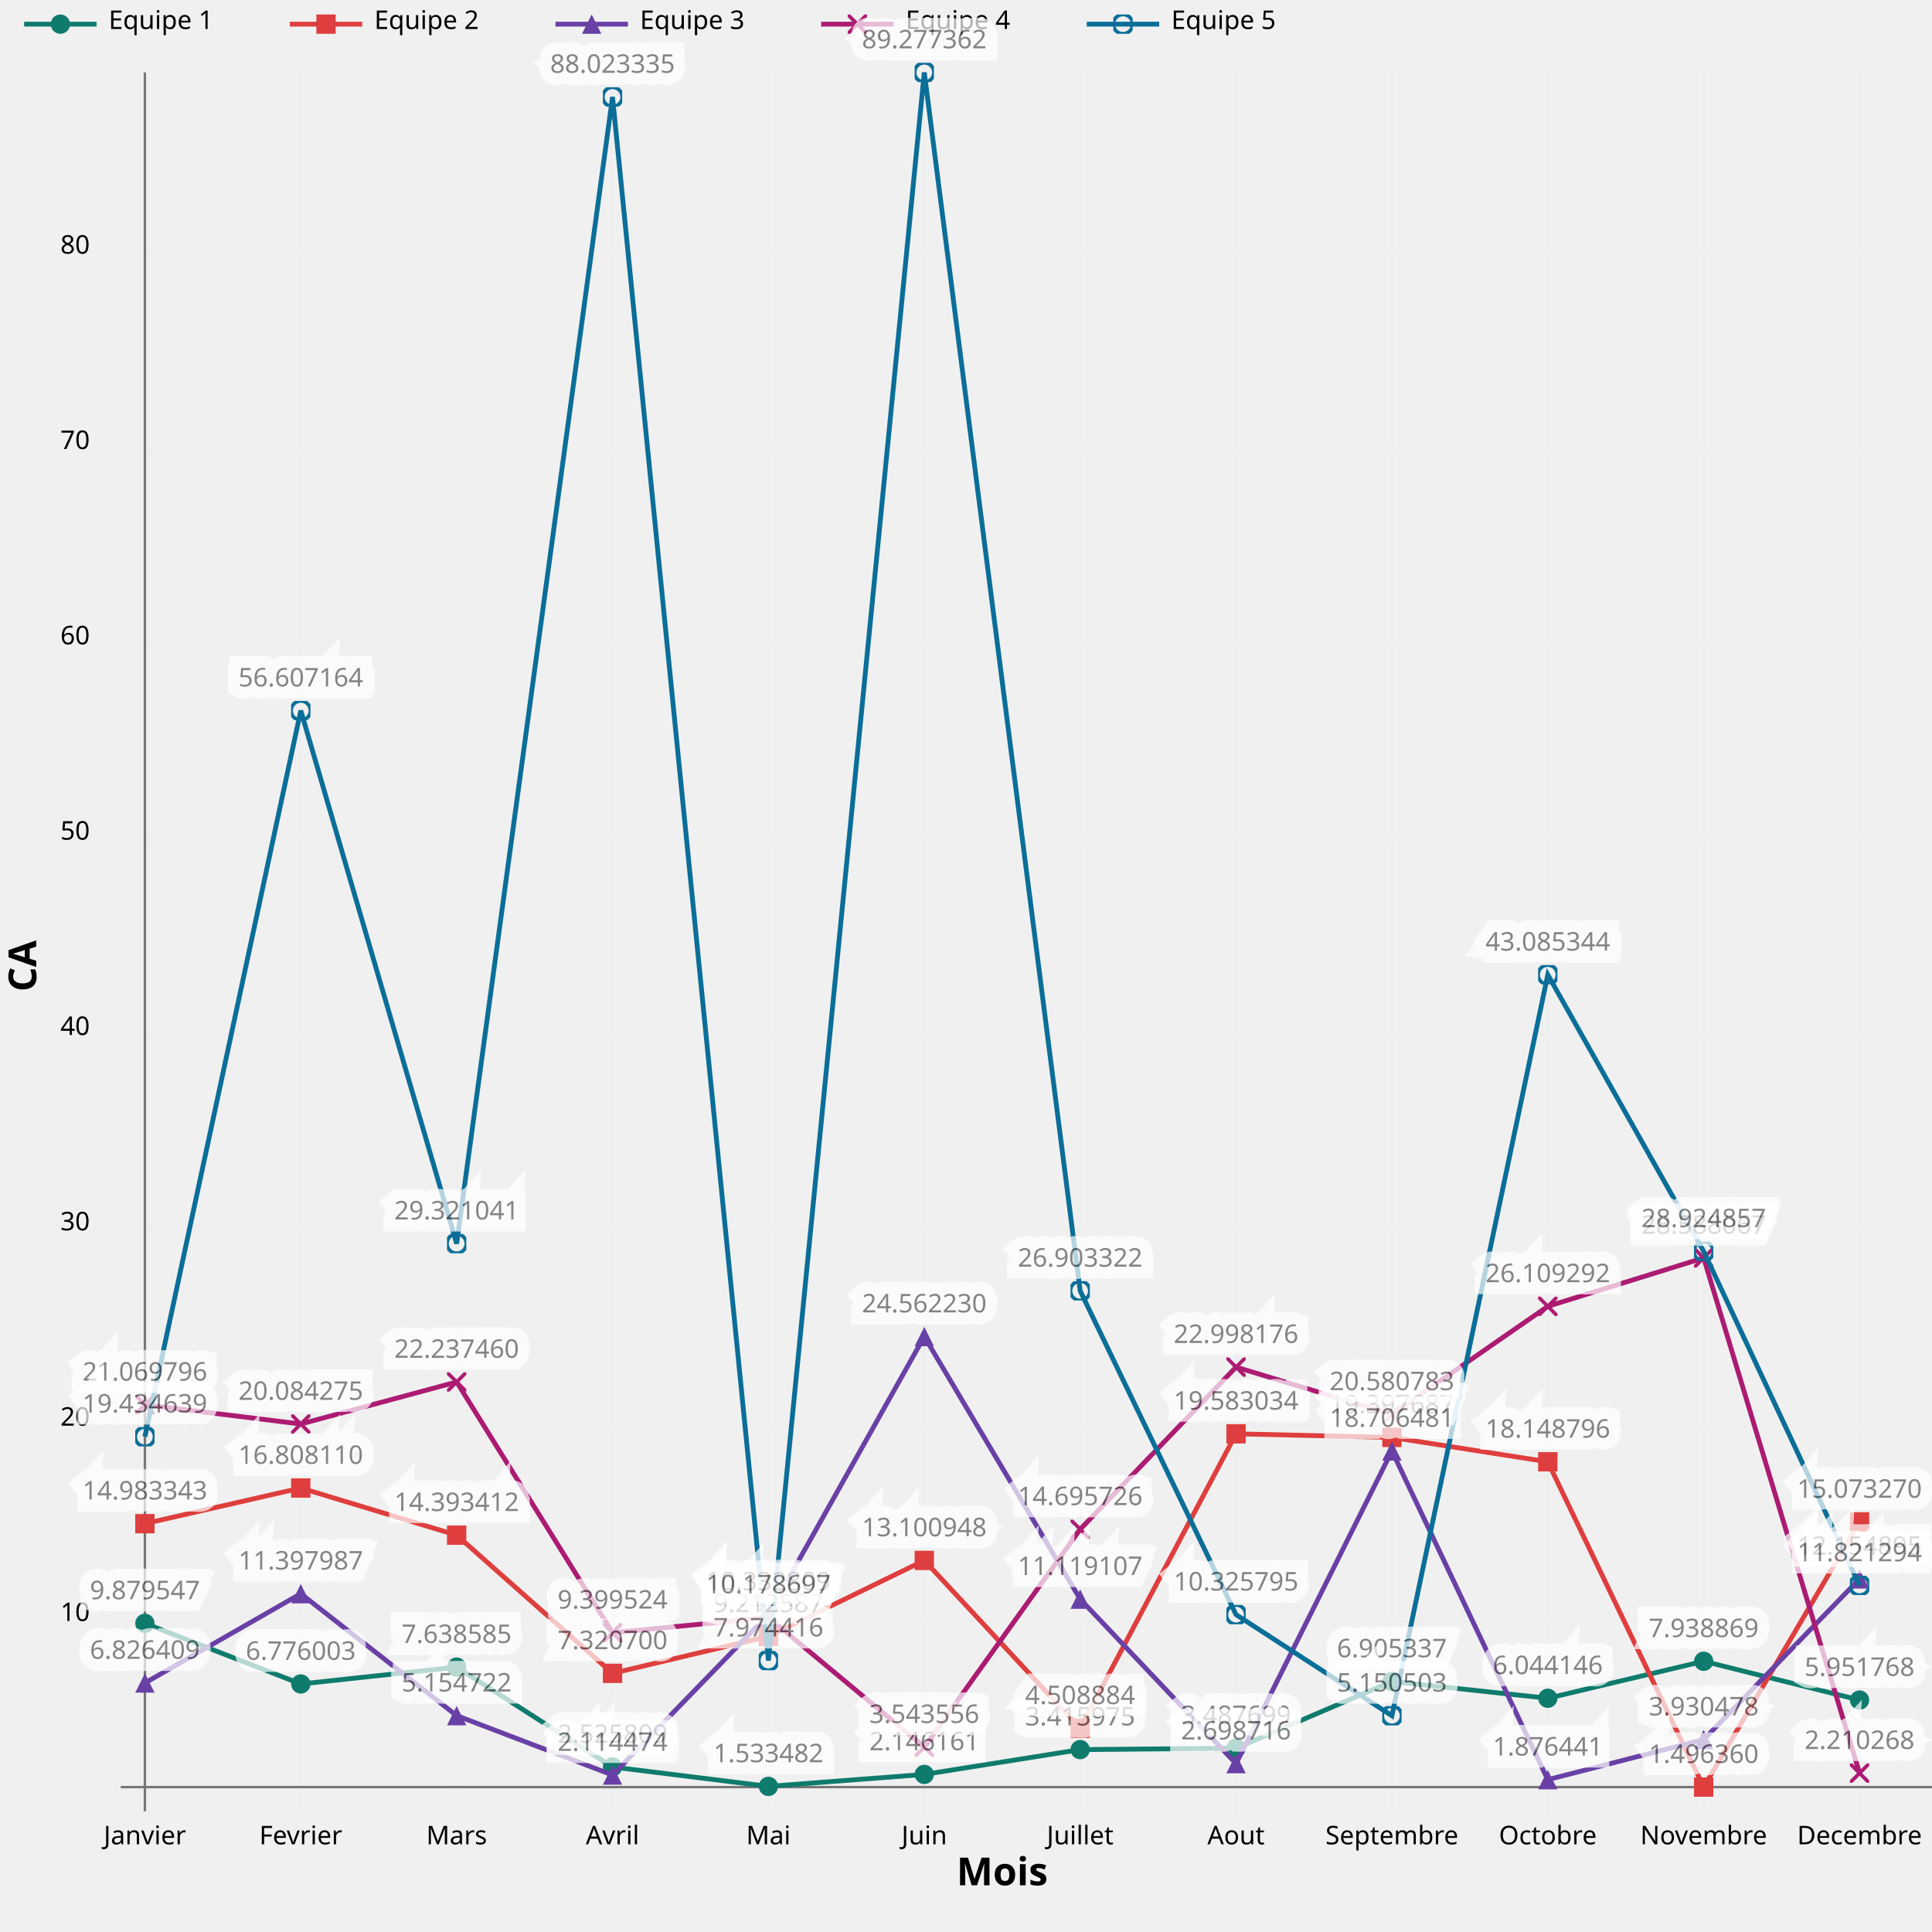
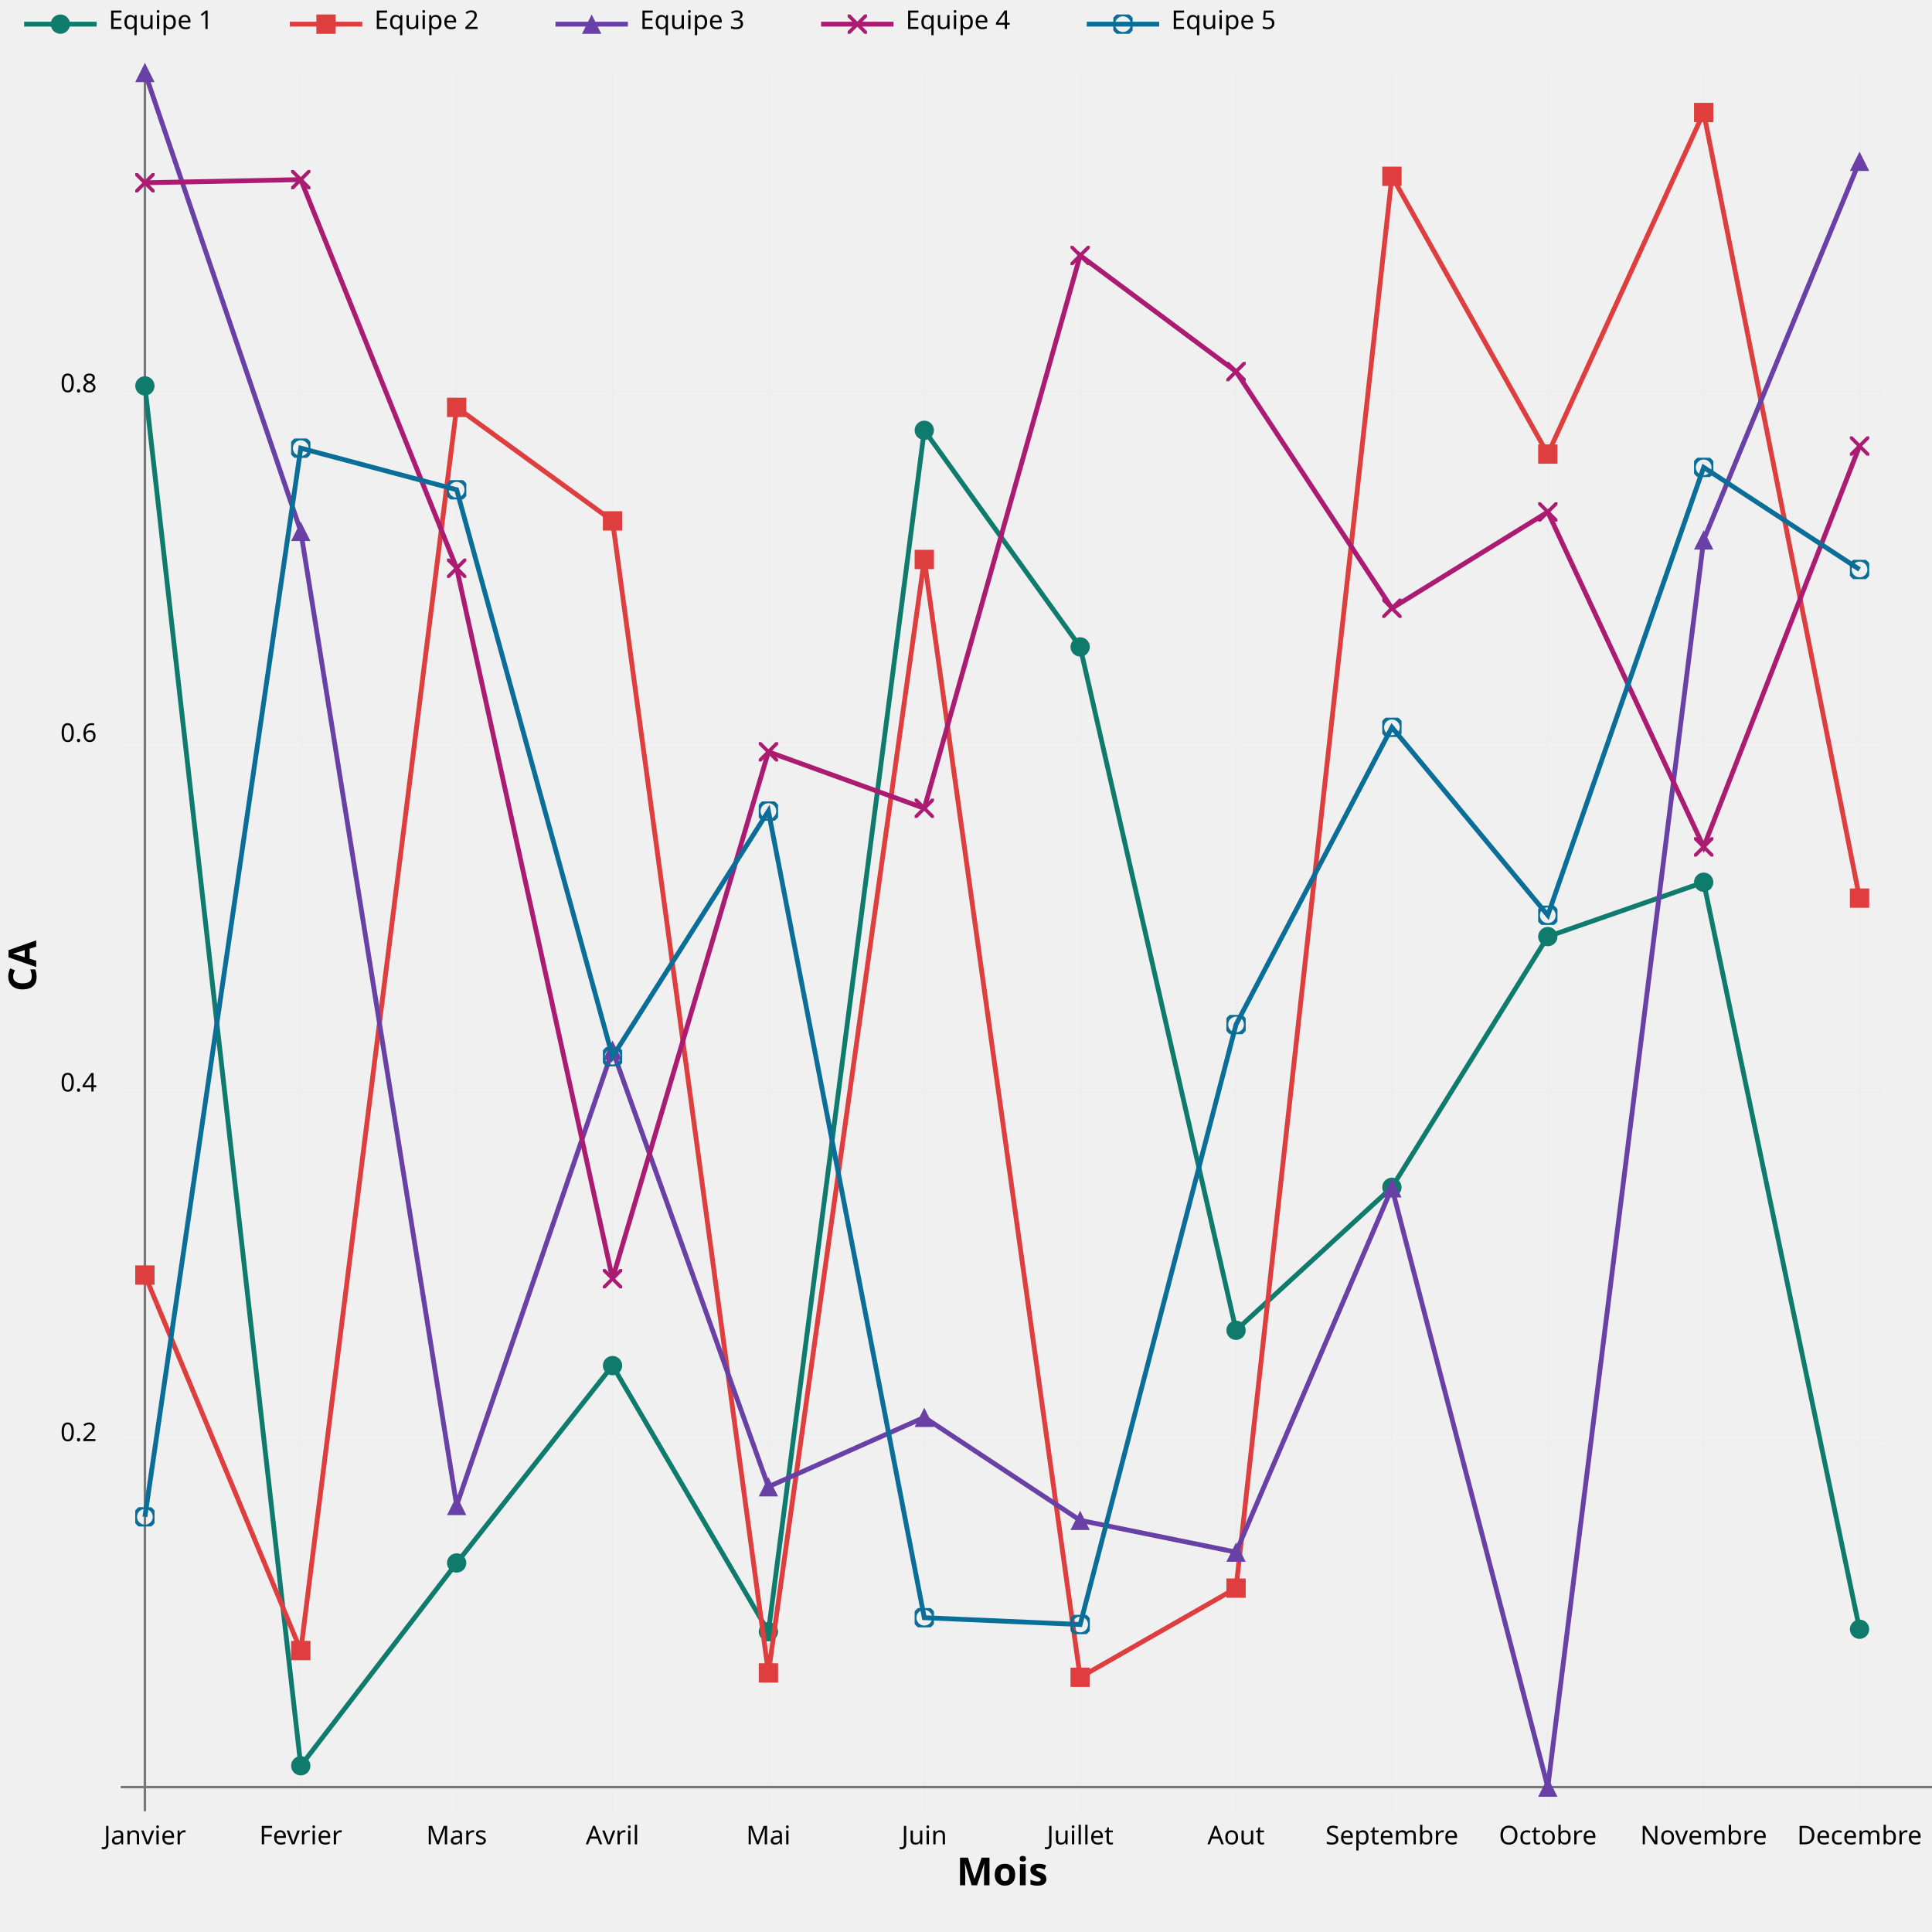
<svg xmlns="http://www.w3.org/2000/svg" varsion="1.1" width="800" height="800">
-   <style>text { font-size: 8pt; font-family: sans-serif }  .axislegend { font-size: 12pt; font-weight: bold } .hovercircle {z-index:0; cursor:pointer; } .value {z-index: 1; background-color: #fff; opacity: 0.7; } </style>
+   <style>text { font-size: 8pt; font-family: sans-serif }  .axislegend { font-size: 12pt; font-weight: bold } .hovercircle {z-index:0; cursor:pointer; } .value {z-index: 1; display:none; background-color: #fff; opacity: 0.7; } .hovercircle:hover + .value { display:block; }</style>
  <defs>
    <marker id="dot0" viewBox="0 0 8 8" refX="4" refY="4" markerWidth="4" markerHeight="4">
      <circle cx="4" cy="4" r="4" fill="#0f7b6d" />
    </marker>
    <marker id="dot1" viewBox="0 0 8 8" refX="4" refY="4" markerWidth="4" markerHeight="4">
      <rect x="0" y="0" width="8" height="10" fill="#df3e3e" />
    </marker>
    <marker id="dot2" viewBox="0 0 8 8" refX="4" refY="4" markerWidth="4" markerHeight="4">
      <polygon points="0,8 4,0 8,8" fill="#6940a6" />
    </marker>
    <marker id="dot3" viewBox="0 0 8 8" refX="4" refY="4" markerWidth="4" markerHeight="4">
      <line x1="0" y1="0" x2="8" y2="8" stroke="#ac1b72" stroke-width="1.5" />
      <line x1="0" y1="8" x2="8" y2="0" stroke="#ac1b72" stroke-width="1.5" />
    </marker>
    <marker id="dot4" viewBox="0 0 8 8" refX="4" refY="4" markerWidth="4" markerHeight="4">
      <circle cx="4" cy="4" r="4" stroke="#0b6e98" stroke-width="1.5" fill="none" />
    </marker>
  </defs>
  <polyline points="10,10 25,10 40,10" fill="none" stroke="#0f7b6d" stroke-width="2" marker-mid="url(#dot0)" />
  <text x="45" y="12" alignment-baseline="middle">Equipe 1</text>
  <polyline points="120,10 135,10 150,10" fill="none" stroke="#df3e3e" stroke-width="2" marker-mid="url(#dot1)" />
  <text x="155" y="12" alignment-baseline="middle">Equipe 2</text>
  <polyline points="230,10 245,10 260,10" fill="none" stroke="#6940a6" stroke-width="2" marker-mid="url(#dot2)" />
  <text x="265" y="12" alignment-baseline="middle">Equipe 3</text>
  <polyline points="340,10 355,10 370,10" fill="none" stroke="#ac1b72" stroke-width="2" marker-mid="url(#dot3)" />
  <text x="375" y="12" alignment-baseline="middle">Equipe 4</text>
  <polyline points="450,10 465,10 480,10" fill="none" stroke="#0b6e98" stroke-width="2" marker-mid="url(#dot4)" />
  <text x="485" y="12" alignment-baseline="middle">Equipe 5</text>
-   <line x1="50" x2="780" y1="671.22" y2="671.22" stroke="#eee" stroke-width="1" />
-   <text x="25" y="671.22">10</text>
-   <line x1="50" x2="780" y1="590.337" y2="590.337" stroke="#eee" stroke-width="1" />
-   <text x="25" y="590.337">20</text>
-   <line x1="50" x2="780" y1="509.454" y2="509.454" stroke="#eee" stroke-width="1" />
-   <text x="25" y="509.454">30</text>
-   <line x1="50" x2="780" y1="428.571" y2="428.571" stroke="#eee" stroke-width="1" />
-   <text x="25" y="428.571">40</text>
-   <line x1="50" x2="780" y1="347.687" y2="347.687" stroke="#eee" stroke-width="1" />
-   <text x="25" y="347.687">50</text>
-   <line x1="50" x2="780" y1="266.804" y2="266.804" stroke="#eee" stroke-width="1" />
-   <text x="25" y="266.804">60</text>
-   <line x1="50" x2="780" y1="185.921" y2="185.921" stroke="#eee" stroke-width="1" />
-   <text x="25" y="185.921">70</text>
-   <line x1="50" x2="780" y1="105.038" y2="105.038" stroke="#eee" stroke-width="1" />
-   <text x="25" y="105.038">80</text>
+   <line x1="50" x2="780" y1="596.74" y2="596.74" stroke="#eee" stroke-width="1" />
+   <text x="25" y="596.74">0.2</text>
+   <line x1="50" x2="780" y1="451.961" y2="451.961" stroke="#eee" stroke-width="1" />
+   <text x="25" y="451.961">0.4</text>
+   <line x1="50" x2="780" y1="307.181" y2="307.181" stroke="#eee" stroke-width="1" />
+   <text x="25" y="307.181">0.6</text>
+   <line x1="50" x2="780" y1="162.401" y2="162.401" stroke="#eee" stroke-width="1" />
+   <text x="25" y="162.401">0.8</text>
  <line x1="60" x2="60" y1="30" y2="750" stroke="#eee" stroke-width="1" />
  <text x="60" y="760" dominant-baseline="middle" text-anchor="middle">Janvier</text>
  <line x1="124.545" x2="124.545" y1="30" y2="750" stroke="#eee" stroke-width="1" />
  <text x="124.545" y="760" dominant-baseline="middle" text-anchor="middle">Fevrier</text>
  <line x1="189.091" x2="189.091" y1="30" y2="750" stroke="#eee" stroke-width="1" />
  <text x="189.091" y="760" dominant-baseline="middle" text-anchor="middle">Mars</text>
  <line x1="253.636" x2="253.636" y1="30" y2="750" stroke="#eee" stroke-width="1" />
  <text x="253.636" y="760" dominant-baseline="middle" text-anchor="middle">Avril</text>
  <line x1="318.182" x2="318.182" y1="30" y2="750" stroke="#eee" stroke-width="1" />
  <text x="318.182" y="760" dominant-baseline="middle" text-anchor="middle">Mai</text>
  <line x1="382.727" x2="382.727" y1="30" y2="750" stroke="#eee" stroke-width="1" />
  <text x="382.727" y="760" dominant-baseline="middle" text-anchor="middle">Juin</text>
  <line x1="447.273" x2="447.273" y1="30" y2="750" stroke="#eee" stroke-width="1" />
  <text x="447.273" y="760" dominant-baseline="middle" text-anchor="middle">Juillet</text>
  <line x1="511.818" x2="511.818" y1="30" y2="750" stroke="#eee" stroke-width="1" />
  <text x="511.818" y="760" dominant-baseline="middle" text-anchor="middle">Aout</text>
  <line x1="576.364" x2="576.364" y1="30" y2="750" stroke="#eee" stroke-width="1" />
  <text x="576.364" y="760" dominant-baseline="middle" text-anchor="middle">Septembre</text>
  <line x1="640.909" x2="640.909" y1="30" y2="750" stroke="#eee" stroke-width="1" />
  <text x="640.909" y="760" dominant-baseline="middle" text-anchor="middle">Octobre</text>
  <line x1="705.455" x2="705.455" y1="30" y2="750" stroke="#eee" stroke-width="1" />
  <text x="705.455" y="760" dominant-baseline="middle" text-anchor="middle">Novembre</text>
  <line x1="770" x2="770" y1="30" y2="750" stroke="#eee" stroke-width="1" />
  <text x="770" y="760" dominant-baseline="middle" text-anchor="middle">Decembre</text>
  <line x1="50" x2="800" y1="740" y2="740" stroke="#777" stroke-width="1" />
  <text x="415" y="775" class="axislegend" dominant-baseline="middle" text-anchor="middle">Mois</text>
  <line x1="60" x2="60" y1="30" y2="750" stroke="#777" stroke-width="1" />
  <text x="15" y="400" transform="rotate(270, 15, 400)" class="axislegend" text-anchor="middle" alignment-baseline="middle">CA</text>
-   <polyline points="60,672.194 124.545,697.297 189.091,690.32 253.636,731.673 318.182,739.7 382.727,734.744 447.273,724.474 511.818,723.893 576.364,696.251 640.909,703.216 705.455,687.891 770,703.963 " fill="none" stroke="#0f7b6d" stroke-width="2" marker-start="url(#dot0)" marker-mid="url(#dot0)" marker-end="url(#dot0)" />
-   <polyline points="60,630.913 124.545,616.154 189.091,635.685 253.636,692.891 318.182,677.589 382.727,646.138 447.273,715.634 511.818,593.709 576.364,595.209 640.909,605.31 705.455,740 770,630.186 " fill="none" stroke="#df3e3e" stroke-width="2" marker-start="url(#dot1)" marker-mid="url(#dot1)" marker-end="url(#dot1)" />
-   <polyline points="60,696.889 124.545,659.913 189.091,710.41 253.636,735.001 318.182,668.528 382.727,553.436 447.273,662.168 511.818,730.275 576.364,600.799 640.909,736.926 705.455,720.312 770,653.79 " fill="none" stroke="#6940a6" stroke-width="2" marker-start="url(#dot2)" marker-mid="url(#dot2)" marker-end="url(#dot2)" />
-   <polyline points="60,581.684 124.545,589.655 189.091,572.24 253.636,676.077 318.182,669.775 382.727,723.442 447.273,633.239 511.818,566.087 576.364,585.639 640.909,540.923 705.455,520.874 770,734.226 " fill="none" stroke="#ac1b72" stroke-width="2" marker-start="url(#dot3)" marker-mid="url(#dot3)" marker-end="url(#dot3)" />
-   <polyline points="60,594.91 124.545,294.247 189.091,514.945 253.636,40.143 318.182,687.603 382.727,30 447.273,534.501 511.818,668.585 576.364,710.444 640.909,403.615 705.455,518.15 770,656.489 " fill="none" stroke="#0b6e98" stroke-width="2" marker-start="url(#dot4)" marker-mid="url(#dot4)" marker-end="url(#dot4)" />
-   <text style="paint-order:stroke fill" class="value" x="60" y="662.194" text-anchor="middle" alignment-baseline="middle" stroke="#fff" stroke-width="10" fill="#555">9.879547</text>
-   <text style="paint-order:stroke fill" class="value" x="124.545" y="687.297" text-anchor="middle" alignment-baseline="middle" stroke="#fff" stroke-width="10" fill="#555">6.776003</text>
-   <text style="paint-order:stroke fill" class="value" x="189.091" y="680.32" text-anchor="middle" alignment-baseline="middle" stroke="#fff" stroke-width="10" fill="#555">7.638585</text>
-   <text style="paint-order:stroke fill" class="value" x="253.636" y="721.673" text-anchor="middle" alignment-baseline="middle" stroke="#fff" stroke-width="10" fill="#555">2.525809</text>
-   <text style="paint-order:stroke fill" class="value" x="318.182" y="729.7" text-anchor="middle" alignment-baseline="middle" stroke="#fff" stroke-width="10" fill="#555">1.533482</text>
-   <text style="paint-order:stroke fill" class="value" x="382.727" y="724.744" text-anchor="middle" alignment-baseline="middle" stroke="#fff" stroke-width="10" fill="#555">2.146161</text>
-   <text style="paint-order:stroke fill" class="value" x="447.273" y="714.474" text-anchor="middle" alignment-baseline="middle" stroke="#fff" stroke-width="10" fill="#555">3.415975</text>
-   <text style="paint-order:stroke fill" class="value" x="511.818" y="713.893" text-anchor="middle" alignment-baseline="middle" stroke="#fff" stroke-width="10" fill="#555">3.487699</text>
-   <text style="paint-order:stroke fill" class="value" x="576.364" y="686.251" text-anchor="middle" alignment-baseline="middle" stroke="#fff" stroke-width="10" fill="#555">6.905337</text>
-   <text style="paint-order:stroke fill" class="value" x="640.909" y="693.216" text-anchor="middle" alignment-baseline="middle" stroke="#fff" stroke-width="10" fill="#555">6.044146</text>
-   <text style="paint-order:stroke fill" class="value" x="705.455" y="677.891" text-anchor="middle" alignment-baseline="middle" stroke="#fff" stroke-width="10" fill="#555">7.938869</text>
-   <text style="paint-order:stroke fill" class="value" x="770" y="693.963" text-anchor="middle" alignment-baseline="middle" stroke="#fff" stroke-width="10" fill="#555">5.951768</text>
-   <text style="paint-order:stroke fill" class="value" x="60" y="620.913" text-anchor="middle" alignment-baseline="middle" stroke="#fff" stroke-width="10" fill="#555">14.983343</text>
-   <text style="paint-order:stroke fill" class="value" x="124.545" y="606.154" text-anchor="middle" alignment-baseline="middle" stroke="#fff" stroke-width="10" fill="#555">16.808110</text>
-   <text style="paint-order:stroke fill" class="value" x="189.091" y="625.685" text-anchor="middle" alignment-baseline="middle" stroke="#fff" stroke-width="10" fill="#555">14.393412</text>
-   <text style="paint-order:stroke fill" class="value" x="253.636" y="682.891" text-anchor="middle" alignment-baseline="middle" stroke="#fff" stroke-width="10" fill="#555">7.320700</text>
-   <text style="paint-order:stroke fill" class="value" x="318.182" y="667.589" text-anchor="middle" alignment-baseline="middle" stroke="#fff" stroke-width="10" fill="#555">9.212587</text>
-   <text style="paint-order:stroke fill" class="value" x="382.727" y="636.138" text-anchor="middle" alignment-baseline="middle" stroke="#fff" stroke-width="10" fill="#555">13.100948</text>
-   <text style="paint-order:stroke fill" class="value" x="447.273" y="705.634" text-anchor="middle" alignment-baseline="middle" stroke="#fff" stroke-width="10" fill="#555">4.508884</text>
-   <text style="paint-order:stroke fill" class="value" x="511.818" y="583.709" text-anchor="middle" alignment-baseline="middle" stroke="#fff" stroke-width="10" fill="#555">19.583034</text>
-   <text style="paint-order:stroke fill" class="value" x="576.364" y="585.209" text-anchor="middle" alignment-baseline="middle" stroke="#fff" stroke-width="10" fill="#555">19.397687</text>
-   <text style="paint-order:stroke fill" class="value" x="640.909" y="595.31" text-anchor="middle" alignment-baseline="middle" stroke="#fff" stroke-width="10" fill="#555">18.148796</text>
-   <text style="paint-order:stroke fill" class="value" x="705.455" y="730" text-anchor="middle" alignment-baseline="middle" stroke="#fff" stroke-width="10" fill="#555">1.496360</text>
-   <text style="paint-order:stroke fill" class="value" x="770" y="620.186" text-anchor="middle" alignment-baseline="middle" stroke="#fff" stroke-width="10" fill="#555">15.073270</text>
-   <text style="paint-order:stroke fill" class="value" x="60" y="686.889" text-anchor="middle" alignment-baseline="middle" stroke="#fff" stroke-width="10" fill="#555">6.826409</text>
-   <text style="paint-order:stroke fill" class="value" x="124.545" y="649.913" text-anchor="middle" alignment-baseline="middle" stroke="#fff" stroke-width="10" fill="#555">11.397987</text>
-   <text style="paint-order:stroke fill" class="value" x="189.091" y="700.41" text-anchor="middle" alignment-baseline="middle" stroke="#fff" stroke-width="10" fill="#555">5.154722</text>
-   <text style="paint-order:stroke fill" class="value" x="253.636" y="725.001" text-anchor="middle" alignment-baseline="middle" stroke="#fff" stroke-width="10" fill="#555">2.114474</text>
-   <text style="paint-order:stroke fill" class="value" x="318.182" y="658.528" text-anchor="middle" alignment-baseline="middle" stroke="#fff" stroke-width="10" fill="#555">10.332809</text>
-   <text style="paint-order:stroke fill" class="value" x="382.727" y="543.436" text-anchor="middle" alignment-baseline="middle" stroke="#fff" stroke-width="10" fill="#555">24.562230</text>
-   <text style="paint-order:stroke fill" class="value" x="447.273" y="652.168" text-anchor="middle" alignment-baseline="middle" stroke="#fff" stroke-width="10" fill="#555">11.119107</text>
-   <text style="paint-order:stroke fill" class="value" x="511.818" y="720.275" text-anchor="middle" alignment-baseline="middle" stroke="#fff" stroke-width="10" fill="#555">2.698716</text>
-   <text style="paint-order:stroke fill" class="value" x="576.364" y="590.799" text-anchor="middle" alignment-baseline="middle" stroke="#fff" stroke-width="10" fill="#555">18.706481</text>
-   <text style="paint-order:stroke fill" class="value" x="640.909" y="726.926" text-anchor="middle" alignment-baseline="middle" stroke="#fff" stroke-width="10" fill="#555">1.876441</text>
-   <text style="paint-order:stroke fill" class="value" x="705.455" y="710.312" text-anchor="middle" alignment-baseline="middle" stroke="#fff" stroke-width="10" fill="#555">3.930478</text>
-   <text style="paint-order:stroke fill" class="value" x="770" y="643.79" text-anchor="middle" alignment-baseline="middle" stroke="#fff" stroke-width="10" fill="#555">12.154895</text>
-   <text style="paint-order:stroke fill" class="value" x="60" y="571.684" text-anchor="middle" alignment-baseline="middle" stroke="#fff" stroke-width="10" fill="#555">21.069796</text>
-   <text style="paint-order:stroke fill" class="value" x="124.545" y="579.655" text-anchor="middle" alignment-baseline="middle" stroke="#fff" stroke-width="10" fill="#555">20.084275</text>
-   <text style="paint-order:stroke fill" class="value" x="189.091" y="562.24" text-anchor="middle" alignment-baseline="middle" stroke="#fff" stroke-width="10" fill="#555">22.237460</text>
-   <text style="paint-order:stroke fill" class="value" x="253.636" y="666.077" text-anchor="middle" alignment-baseline="middle" stroke="#fff" stroke-width="10" fill="#555">9.399524</text>
-   <text style="paint-order:stroke fill" class="value" x="318.182" y="659.775" text-anchor="middle" alignment-baseline="middle" stroke="#fff" stroke-width="10" fill="#555">10.178697</text>
-   <text style="paint-order:stroke fill" class="value" x="382.727" y="713.442" text-anchor="middle" alignment-baseline="middle" stroke="#fff" stroke-width="10" fill="#555">3.543556</text>
-   <text style="paint-order:stroke fill" class="value" x="447.273" y="623.239" text-anchor="middle" alignment-baseline="middle" stroke="#fff" stroke-width="10" fill="#555">14.695726</text>
-   <text style="paint-order:stroke fill" class="value" x="511.818" y="556.087" text-anchor="middle" alignment-baseline="middle" stroke="#fff" stroke-width="10" fill="#555">22.998176</text>
-   <text style="paint-order:stroke fill" class="value" x="576.364" y="575.639" text-anchor="middle" alignment-baseline="middle" stroke="#fff" stroke-width="10" fill="#555">20.580783</text>
-   <text style="paint-order:stroke fill" class="value" x="640.909" y="530.923" text-anchor="middle" alignment-baseline="middle" stroke="#fff" stroke-width="10" fill="#555">26.109292</text>
-   <text style="paint-order:stroke fill" class="value" x="705.455" y="510.874" text-anchor="middle" alignment-baseline="middle" stroke="#fff" stroke-width="10" fill="#555">28.588067</text>
-   <text style="paint-order:stroke fill" class="value" x="770" y="724.226" text-anchor="middle" alignment-baseline="middle" stroke="#fff" stroke-width="10" fill="#555">2.210268</text>
-   <text style="paint-order:stroke fill" class="value" x="60" y="584.91" text-anchor="middle" alignment-baseline="middle" stroke="#fff" stroke-width="10" fill="#555">19.434639</text>
-   <text style="paint-order:stroke fill" class="value" x="124.545" y="284.247" text-anchor="middle" alignment-baseline="middle" stroke="#fff" stroke-width="10" fill="#555">56.607164</text>
-   <text style="paint-order:stroke fill" class="value" x="189.091" y="504.945" text-anchor="middle" alignment-baseline="middle" stroke="#fff" stroke-width="10" fill="#555">29.321041</text>
-   <text style="paint-order:stroke fill" class="value" x="253.636" y="30.143" text-anchor="middle" alignment-baseline="middle" stroke="#fff" stroke-width="10" fill="#555">88.023335</text>
-   <text style="paint-order:stroke fill" class="value" x="318.182" y="677.603" text-anchor="middle" alignment-baseline="middle" stroke="#fff" stroke-width="10" fill="#555">7.974416</text>
-   <text style="paint-order:stroke fill" class="value" x="382.727" y="20" text-anchor="middle" alignment-baseline="middle" stroke="#fff" stroke-width="10" fill="#555">89.277362</text>
-   <text style="paint-order:stroke fill" class="value" x="447.273" y="524.501" text-anchor="middle" alignment-baseline="middle" stroke="#fff" stroke-width="10" fill="#555">26.903322</text>
-   <text style="paint-order:stroke fill" class="value" x="511.818" y="658.585" text-anchor="middle" alignment-baseline="middle" stroke="#fff" stroke-width="10" fill="#555">10.325795</text>
-   <text style="paint-order:stroke fill" class="value" x="576.364" y="700.444" text-anchor="middle" alignment-baseline="middle" stroke="#fff" stroke-width="10" fill="#555">5.150503</text>
-   <text style="paint-order:stroke fill" class="value" x="640.909" y="393.615" text-anchor="middle" alignment-baseline="middle" stroke="#fff" stroke-width="10" fill="#555">43.085344</text>
-   <text style="paint-order:stroke fill" class="value" x="705.455" y="508.15" text-anchor="middle" alignment-baseline="middle" stroke="#fff" stroke-width="10" fill="#555">28.924857</text>
-   <text style="paint-order:stroke fill" class="value" x="770" y="646.489" text-anchor="middle" alignment-baseline="middle" stroke="#fff" stroke-width="10" fill="#555">11.821294</text>
+   <polyline points="60,159.795 124.545,731.168 189.091,647.196 253.636,565.468 318.182,675.645 382.727,178.182 447.273,267.873 511.818,550.845 576.364,491.63 640.909,387.823 705.455,365.31 770,674.632 " fill="none" stroke="#0f7b6d" stroke-width="2" marker-start="url(#dot0)" marker-mid="url(#dot0)" marker-end="url(#dot0)" />
+   <polyline points="60,527.97 124.545,683.463 189.091,168.699 253.636,215.68 318.182,692.729 382.727,231.678 447.273,694.539 511.818,657.62 576.364,73 640.909,188.027 705.455,46.577 770,371.897 " fill="none" stroke="#df3e3e" stroke-width="2" marker-start="url(#dot1)" marker-mid="url(#dot1)" marker-end="url(#dot1)" />
+   <polyline points="60,30 124.545,220.023 189.091,623.38 253.636,434.877 318.182,615.634 382.727,586.895 447.273,629.533 511.818,642.708 576.364,491.847 640.909,740 705.455,223.571 770,66.774 " fill="none" stroke="#6940a6" stroke-width="2" marker-start="url(#dot2)" marker-mid="url(#dot2)" marker-end="url(#dot2)" />
+   <polyline points="60,75.678 124.545,74.375 189.091,235.298 253.636,529.49 318.182,311.307 382.727,334.689 447.273,105.792 511.818,153.859 576.364,251.875 640.909,211.988 705.455,350.687 770,184.697 " fill="none" stroke="#ac1b72" stroke-width="2" marker-start="url(#dot3)" marker-mid="url(#dot3)" marker-end="url(#dot3)" />
+   <polyline points="60,628.085 124.545,185.566 189.091,202.795 253.636,437.555 318.182,335.847 382.727,669.854 447.273,672.677 511.818,424.235 576.364,301.173 640.909,378.992 705.455,193.529 770,235.804 " fill="none" stroke="#0b6e98" stroke-width="2" marker-start="url(#dot4)" marker-mid="url(#dot4)" marker-end="url(#dot4)" />
+   <circle class="hovercircle" cx="60" cy="159.795" r="15" fill="#fff" fill-opacity="0" />
+   <text style="paint-order:stroke fill" class="value" x="60" y="149.795" text-anchor="middle" alignment-baseline="middle" stroke="#fff" stroke-width="10" fill="#555">0.8036</text>
+   <circle class="hovercircle" cx="124.545" cy="731.168" r="15" fill="#fff" fill-opacity="0" />
+   <text style="paint-order:stroke fill" class="value" x="124.545" y="721.168" text-anchor="middle" alignment-baseline="middle" stroke="#fff" stroke-width="10" fill="#555">0.0143</text>
+   <circle class="hovercircle" cx="189.091" cy="647.196" r="15" fill="#fff" fill-opacity="0" />
+   <text style="paint-order:stroke fill" class="value" x="189.091" y="637.196" text-anchor="middle" alignment-baseline="middle" stroke="#fff" stroke-width="10" fill="#555">0.1303</text>
+   <circle class="hovercircle" cx="253.636" cy="565.468" r="15" fill="#fff" fill-opacity="0" />
+   <text style="paint-order:stroke fill" class="value" x="253.636" y="555.468" text-anchor="middle" alignment-baseline="middle" stroke="#fff" stroke-width="10" fill="#555">0.2432</text>
+   <circle class="hovercircle" cx="318.182" cy="675.645" r="15" fill="#fff" fill-opacity="0" />
+   <text style="paint-order:stroke fill" class="value" x="318.182" y="665.645" text-anchor="middle" alignment-baseline="middle" stroke="#fff" stroke-width="10" fill="#555">0.091</text>
+   <circle class="hovercircle" cx="382.727" cy="178.182" r="15" fill="#fff" fill-opacity="0" />
+   <text style="paint-order:stroke fill" class="value" x="382.727" y="168.182" text-anchor="middle" alignment-baseline="middle" stroke="#fff" stroke-width="10" fill="#555">0.7782</text>
+   <circle class="hovercircle" cx="447.273" cy="267.873" r="15" fill="#fff" fill-opacity="0" />
+   <text style="paint-order:stroke fill" class="value" x="447.273" y="257.873" text-anchor="middle" alignment-baseline="middle" stroke="#fff" stroke-width="10" fill="#555">0.6543</text>
+   <circle class="hovercircle" cx="511.818" cy="550.845" r="15" fill="#fff" fill-opacity="0" />
+   <text style="paint-order:stroke fill" class="value" x="511.818" y="540.845" text-anchor="middle" alignment-baseline="middle" stroke="#fff" stroke-width="10" fill="#555">0.2634</text>
+   <circle class="hovercircle" cx="576.364" cy="491.63" r="15" fill="#fff" fill-opacity="0" />
+   <text style="paint-order:stroke fill" class="value" x="576.364" y="481.63" text-anchor="middle" alignment-baseline="middle" stroke="#fff" stroke-width="10" fill="#555">0.3452</text>
+   <circle class="hovercircle" cx="640.909" cy="387.823" r="15" fill="#fff" fill-opacity="0" />
+   <text style="paint-order:stroke fill" class="value" x="640.909" y="377.823" text-anchor="middle" alignment-baseline="middle" stroke="#fff" stroke-width="10" fill="#555">0.4886</text>
+   <circle class="hovercircle" cx="705.455" cy="365.31" r="15" fill="#fff" fill-opacity="0" />
+   <text style="paint-order:stroke fill" class="value" x="705.455" y="355.31" text-anchor="middle" alignment-baseline="middle" stroke="#fff" stroke-width="10" fill="#555">0.5197</text>
+   <circle class="hovercircle" cx="770" cy="674.632" r="15" fill="#fff" fill-opacity="0" />
+   <text style="paint-order:stroke fill" class="value" x="770" y="664.632" text-anchor="middle" alignment-baseline="middle" stroke="#fff" stroke-width="10" fill="#555">0.0924</text>
+   <circle class="hovercircle" cx="60" cy="527.97" r="15" fill="#fff" fill-opacity="0" />
+   <text style="paint-order:stroke fill" class="value" x="60" y="517.97" text-anchor="middle" alignment-baseline="middle" stroke="#fff" stroke-width="10" fill="#555">0.295</text>
+   <circle class="hovercircle" cx="124.545" cy="683.463" r="15" fill="#fff" fill-opacity="0" />
+   <text style="paint-order:stroke fill" class="value" x="124.545" y="673.463" text-anchor="middle" alignment-baseline="middle" stroke="#fff" stroke-width="10" fill="#555">0.0802</text>
+   <circle class="hovercircle" cx="189.091" cy="168.699" r="15" fill="#fff" fill-opacity="0" />
+   <text style="paint-order:stroke fill" class="value" x="189.091" y="158.699" text-anchor="middle" alignment-baseline="middle" stroke="#fff" stroke-width="10" fill="#555">0.7913</text>
+   <circle class="hovercircle" cx="253.636" cy="215.68" r="15" fill="#fff" fill-opacity="0" />
+   <text style="paint-order:stroke fill" class="value" x="253.636" y="205.68" text-anchor="middle" alignment-baseline="middle" stroke="#fff" stroke-width="10" fill="#555">0.7264</text>
+   <circle class="hovercircle" cx="318.182" cy="692.729" r="15" fill="#fff" fill-opacity="0" />
+   <text style="paint-order:stroke fill" class="value" x="318.182" y="682.729" text-anchor="middle" alignment-baseline="middle" stroke="#fff" stroke-width="10" fill="#555">0.0674</text>
+   <circle class="hovercircle" cx="382.727" cy="231.678" r="15" fill="#fff" fill-opacity="0" />
+   <text style="paint-order:stroke fill" class="value" x="382.727" y="221.678" text-anchor="middle" alignment-baseline="middle" stroke="#fff" stroke-width="10" fill="#555">0.7043</text>
+   <circle class="hovercircle" cx="447.273" cy="694.539" r="15" fill="#fff" fill-opacity="0" />
+   <text style="paint-order:stroke fill" class="value" x="447.273" y="684.539" text-anchor="middle" alignment-baseline="middle" stroke="#fff" stroke-width="10" fill="#555">0.0649</text>
+   <circle class="hovercircle" cx="511.818" cy="657.62" r="15" fill="#fff" fill-opacity="0" />
+   <text style="paint-order:stroke fill" class="value" x="511.818" y="647.62" text-anchor="middle" alignment-baseline="middle" stroke="#fff" stroke-width="10" fill="#555">0.1159</text>
+   <circle class="hovercircle" cx="576.364" cy="73" r="15" fill="#fff" fill-opacity="0" />
+   <text style="paint-order:stroke fill" class="value" x="576.364" y="63" text-anchor="middle" alignment-baseline="middle" stroke="#fff" stroke-width="10" fill="#555">0.9235</text>
+   <circle class="hovercircle" cx="640.909" cy="188.027" r="15" fill="#fff" fill-opacity="0" />
+   <text style="paint-order:stroke fill" class="value" x="640.909" y="178.027" text-anchor="middle" alignment-baseline="middle" stroke="#fff" stroke-width="10" fill="#555">0.7646</text>
+   <circle class="hovercircle" cx="705.455" cy="46.577" r="15" fill="#fff" fill-opacity="0" />
+   <text style="paint-order:stroke fill" class="value" x="705.455" y="36.577" text-anchor="middle" alignment-baseline="middle" stroke="#fff" stroke-width="10" fill="#555">0.96</text>
+   <circle class="hovercircle" cx="770" cy="371.897" r="15" fill="#fff" fill-opacity="0" />
+   <text style="paint-order:stroke fill" class="value" x="770" y="361.897" text-anchor="middle" alignment-baseline="middle" stroke="#fff" stroke-width="10" fill="#555">0.5106</text>
+   <circle class="hovercircle" cx="60" cy="30" r="15" fill="#fff" fill-opacity="0" />
+   <text style="paint-order:stroke fill" class="value" x="60" y="20" text-anchor="middle" alignment-baseline="middle" stroke="#fff" stroke-width="10" fill="#555">0.9829</text>
+   <circle class="hovercircle" cx="124.545" cy="220.023" r="15" fill="#fff" fill-opacity="0" />
+   <text style="paint-order:stroke fill" class="value" x="124.545" y="210.023" text-anchor="middle" alignment-baseline="middle" stroke="#fff" stroke-width="10" fill="#555">0.7204</text>
+   <circle class="hovercircle" cx="189.091" cy="623.38" r="15" fill="#fff" fill-opacity="0" />
+   <text style="paint-order:stroke fill" class="value" x="189.091" y="613.38" text-anchor="middle" alignment-baseline="middle" stroke="#fff" stroke-width="10" fill="#555">0.1632</text>
+   <circle class="hovercircle" cx="253.636" cy="434.877" r="15" fill="#fff" fill-opacity="0" />
+   <text style="paint-order:stroke fill" class="value" x="253.636" y="424.877" text-anchor="middle" alignment-baseline="middle" stroke="#fff" stroke-width="10" fill="#555">0.4236</text>
+   <circle class="hovercircle" cx="318.182" cy="615.634" r="15" fill="#fff" fill-opacity="0" />
+   <text style="paint-order:stroke fill" class="value" x="318.182" y="605.634" text-anchor="middle" alignment-baseline="middle" stroke="#fff" stroke-width="10" fill="#555">0.1739</text>
+   <circle class="hovercircle" cx="382.727" cy="586.895" r="15" fill="#fff" fill-opacity="0" />
+   <text style="paint-order:stroke fill" class="value" x="382.727" y="576.895" text-anchor="middle" alignment-baseline="middle" stroke="#fff" stroke-width="10" fill="#555">0.2136</text>
+   <circle class="hovercircle" cx="447.273" cy="629.533" r="15" fill="#fff" fill-opacity="0" />
+   <text style="paint-order:stroke fill" class="value" x="447.273" y="619.533" text-anchor="middle" alignment-baseline="middle" stroke="#fff" stroke-width="10" fill="#555">0.1547</text>
+   <circle class="hovercircle" cx="511.818" cy="642.708" r="15" fill="#fff" fill-opacity="0" />
+   <text style="paint-order:stroke fill" class="value" x="511.818" y="632.708" text-anchor="middle" alignment-baseline="middle" stroke="#fff" stroke-width="10" fill="#555">0.1365</text>
+   <circle class="hovercircle" cx="576.364" cy="491.847" r="15" fill="#fff" fill-opacity="0" />
+   <text style="paint-order:stroke fill" class="value" x="576.364" y="481.847" text-anchor="middle" alignment-baseline="middle" stroke="#fff" stroke-width="10" fill="#555">0.3449</text>
+   <circle class="hovercircle" cx="640.909" cy="740" r="15" fill="#fff" fill-opacity="0" />
+   <text style="paint-order:stroke fill" class="value" x="640.909" y="730" text-anchor="middle" alignment-baseline="middle" stroke="#fff" stroke-width="10" fill="#555">0.0021</text>
+   <circle class="hovercircle" cx="705.455" cy="223.571" r="15" fill="#fff" fill-opacity="0" />
+   <text style="paint-order:stroke fill" class="value" x="705.455" y="213.571" text-anchor="middle" alignment-baseline="middle" stroke="#fff" stroke-width="10" fill="#555">0.7155</text>
+   <circle class="hovercircle" cx="770" cy="66.774" r="15" fill="#fff" fill-opacity="0" />
+   <text style="paint-order:stroke fill" class="value" x="770" y="56.774" text-anchor="middle" alignment-baseline="middle" stroke="#fff" stroke-width="10" fill="#555">0.9321</text>
+   <circle class="hovercircle" cx="60" cy="75.678" r="15" fill="#fff" fill-opacity="0" />
+   <text style="paint-order:stroke fill" class="value" x="60" y="65.678" text-anchor="middle" alignment-baseline="middle" stroke="#fff" stroke-width="10" fill="#555">0.9198</text>
+   <circle class="hovercircle" cx="124.545" cy="74.375" r="15" fill="#fff" fill-opacity="0" />
+   <text style="paint-order:stroke fill" class="value" x="124.545" y="64.375" text-anchor="middle" alignment-baseline="middle" stroke="#fff" stroke-width="10" fill="#555">0.9216</text>
+   <circle class="hovercircle" cx="189.091" cy="235.298" r="15" fill="#fff" fill-opacity="0" />
+   <text style="paint-order:stroke fill" class="value" x="189.091" y="225.298" text-anchor="middle" alignment-baseline="middle" stroke="#fff" stroke-width="10" fill="#555">0.6993</text>
+   <circle class="hovercircle" cx="253.636" cy="529.49" r="15" fill="#fff" fill-opacity="0" />
+   <text style="paint-order:stroke fill" class="value" x="253.636" y="519.49" text-anchor="middle" alignment-baseline="middle" stroke="#fff" stroke-width="10" fill="#555">0.2929</text>
+   <circle class="hovercircle" cx="318.182" cy="311.307" r="15" fill="#fff" fill-opacity="0" />
+   <text style="paint-order:stroke fill" class="value" x="318.182" y="301.307" text-anchor="middle" alignment-baseline="middle" stroke="#fff" stroke-width="10" fill="#555">0.5943</text>
+   <circle class="hovercircle" cx="382.727" cy="334.689" r="15" fill="#fff" fill-opacity="0" />
+   <text style="paint-order:stroke fill" class="value" x="382.727" y="324.689" text-anchor="middle" alignment-baseline="middle" stroke="#fff" stroke-width="10" fill="#555">0.562</text>
+   <circle class="hovercircle" cx="447.273" cy="105.792" r="15" fill="#fff" fill-opacity="0" />
+   <text style="paint-order:stroke fill" class="value" x="447.273" y="95.792" text-anchor="middle" alignment-baseline="middle" stroke="#fff" stroke-width="10" fill="#555">0.8782</text>
+   <circle class="hovercircle" cx="511.818" cy="153.859" r="15" fill="#fff" fill-opacity="0" />
+   <text style="paint-order:stroke fill" class="value" x="511.818" y="143.859" text-anchor="middle" alignment-baseline="middle" stroke="#fff" stroke-width="10" fill="#555">0.8118</text>
+   <circle class="hovercircle" cx="576.364" cy="251.875" r="15" fill="#fff" fill-opacity="0" />
+   <text style="paint-order:stroke fill" class="value" x="576.364" y="241.875" text-anchor="middle" alignment-baseline="middle" stroke="#fff" stroke-width="10" fill="#555">0.6764</text>
+   <circle class="hovercircle" cx="640.909" cy="211.988" r="15" fill="#fff" fill-opacity="0" />
+   <text style="paint-order:stroke fill" class="value" x="640.909" y="201.988" text-anchor="middle" alignment-baseline="middle" stroke="#fff" stroke-width="10" fill="#555">0.7315</text>
+   <circle class="hovercircle" cx="705.455" cy="350.687" r="15" fill="#fff" fill-opacity="0" />
+   <text style="paint-order:stroke fill" class="value" x="705.455" y="340.687" text-anchor="middle" alignment-baseline="middle" stroke="#fff" stroke-width="10" fill="#555">0.5399</text>
+   <circle class="hovercircle" cx="770" cy="184.697" r="15" fill="#fff" fill-opacity="0" />
+   <text style="paint-order:stroke fill" class="value" x="770" y="174.697" text-anchor="middle" alignment-baseline="middle" stroke="#fff" stroke-width="10" fill="#555">0.7692</text>
+   <circle class="hovercircle" cx="60" cy="628.085" r="15" fill="#fff" fill-opacity="0" />
+   <text style="paint-order:stroke fill" class="value" x="60" y="618.085" text-anchor="middle" alignment-baseline="middle" stroke="#fff" stroke-width="10" fill="#555">0.1567</text>
+   <circle class="hovercircle" cx="124.545" cy="185.566" r="15" fill="#fff" fill-opacity="0" />
+   <text style="paint-order:stroke fill" class="value" x="124.545" y="175.566" text-anchor="middle" alignment-baseline="middle" stroke="#fff" stroke-width="10" fill="#555">0.768</text>
+   <circle class="hovercircle" cx="189.091" cy="202.795" r="15" fill="#fff" fill-opacity="0" />
+   <text style="paint-order:stroke fill" class="value" x="189.091" y="192.795" text-anchor="middle" alignment-baseline="middle" stroke="#fff" stroke-width="10" fill="#555">0.7442</text>
+   <circle class="hovercircle" cx="253.636" cy="437.555" r="15" fill="#fff" fill-opacity="0" />
+   <text style="paint-order:stroke fill" class="value" x="253.636" y="427.555" text-anchor="middle" alignment-baseline="middle" stroke="#fff" stroke-width="10" fill="#555">0.4199</text>
+   <circle class="hovercircle" cx="318.182" cy="335.847" r="15" fill="#fff" fill-opacity="0" />
+   <text style="paint-order:stroke fill" class="value" x="318.182" y="325.847" text-anchor="middle" alignment-baseline="middle" stroke="#fff" stroke-width="10" fill="#555">0.5604</text>
+   <circle class="hovercircle" cx="382.727" cy="669.854" r="15" fill="#fff" fill-opacity="0" />
+   <text style="paint-order:stroke fill" class="value" x="382.727" y="659.854" text-anchor="middle" alignment-baseline="middle" stroke="#fff" stroke-width="10" fill="#555">0.099</text>
+   <circle class="hovercircle" cx="447.273" cy="672.677" r="15" fill="#fff" fill-opacity="0" />
+   <text style="paint-order:stroke fill" class="value" x="447.273" y="662.677" text-anchor="middle" alignment-baseline="middle" stroke="#fff" stroke-width="10" fill="#555">0.0951</text>
+   <circle class="hovercircle" cx="511.818" cy="424.235" r="15" fill="#fff" fill-opacity="0" />
+   <text style="paint-order:stroke fill" class="value" x="511.818" y="414.235" text-anchor="middle" alignment-baseline="middle" stroke="#fff" stroke-width="10" fill="#555">0.4383</text>
+   <circle class="hovercircle" cx="576.364" cy="301.173" r="15" fill="#fff" fill-opacity="0" />
+   <text style="paint-order:stroke fill" class="value" x="576.364" y="291.173" text-anchor="middle" alignment-baseline="middle" stroke="#fff" stroke-width="10" fill="#555">0.6083</text>
+   <circle class="hovercircle" cx="640.909" cy="378.992" r="15" fill="#fff" fill-opacity="0" />
+   <text style="paint-order:stroke fill" class="value" x="640.909" y="368.992" text-anchor="middle" alignment-baseline="middle" stroke="#fff" stroke-width="10" fill="#555">0.5008</text>
+   <circle class="hovercircle" cx="705.455" cy="193.529" r="15" fill="#fff" fill-opacity="0" />
+   <text style="paint-order:stroke fill" class="value" x="705.455" y="183.529" text-anchor="middle" alignment-baseline="middle" stroke="#fff" stroke-width="10" fill="#555">0.757</text>
+   <circle class="hovercircle" cx="770" cy="235.804" r="15" fill="#fff" fill-opacity="0" />
+   <text style="paint-order:stroke fill" class="value" x="770" y="225.804" text-anchor="middle" alignment-baseline="middle" stroke="#fff" stroke-width="10" fill="#555">0.6986</text>
</svg>
